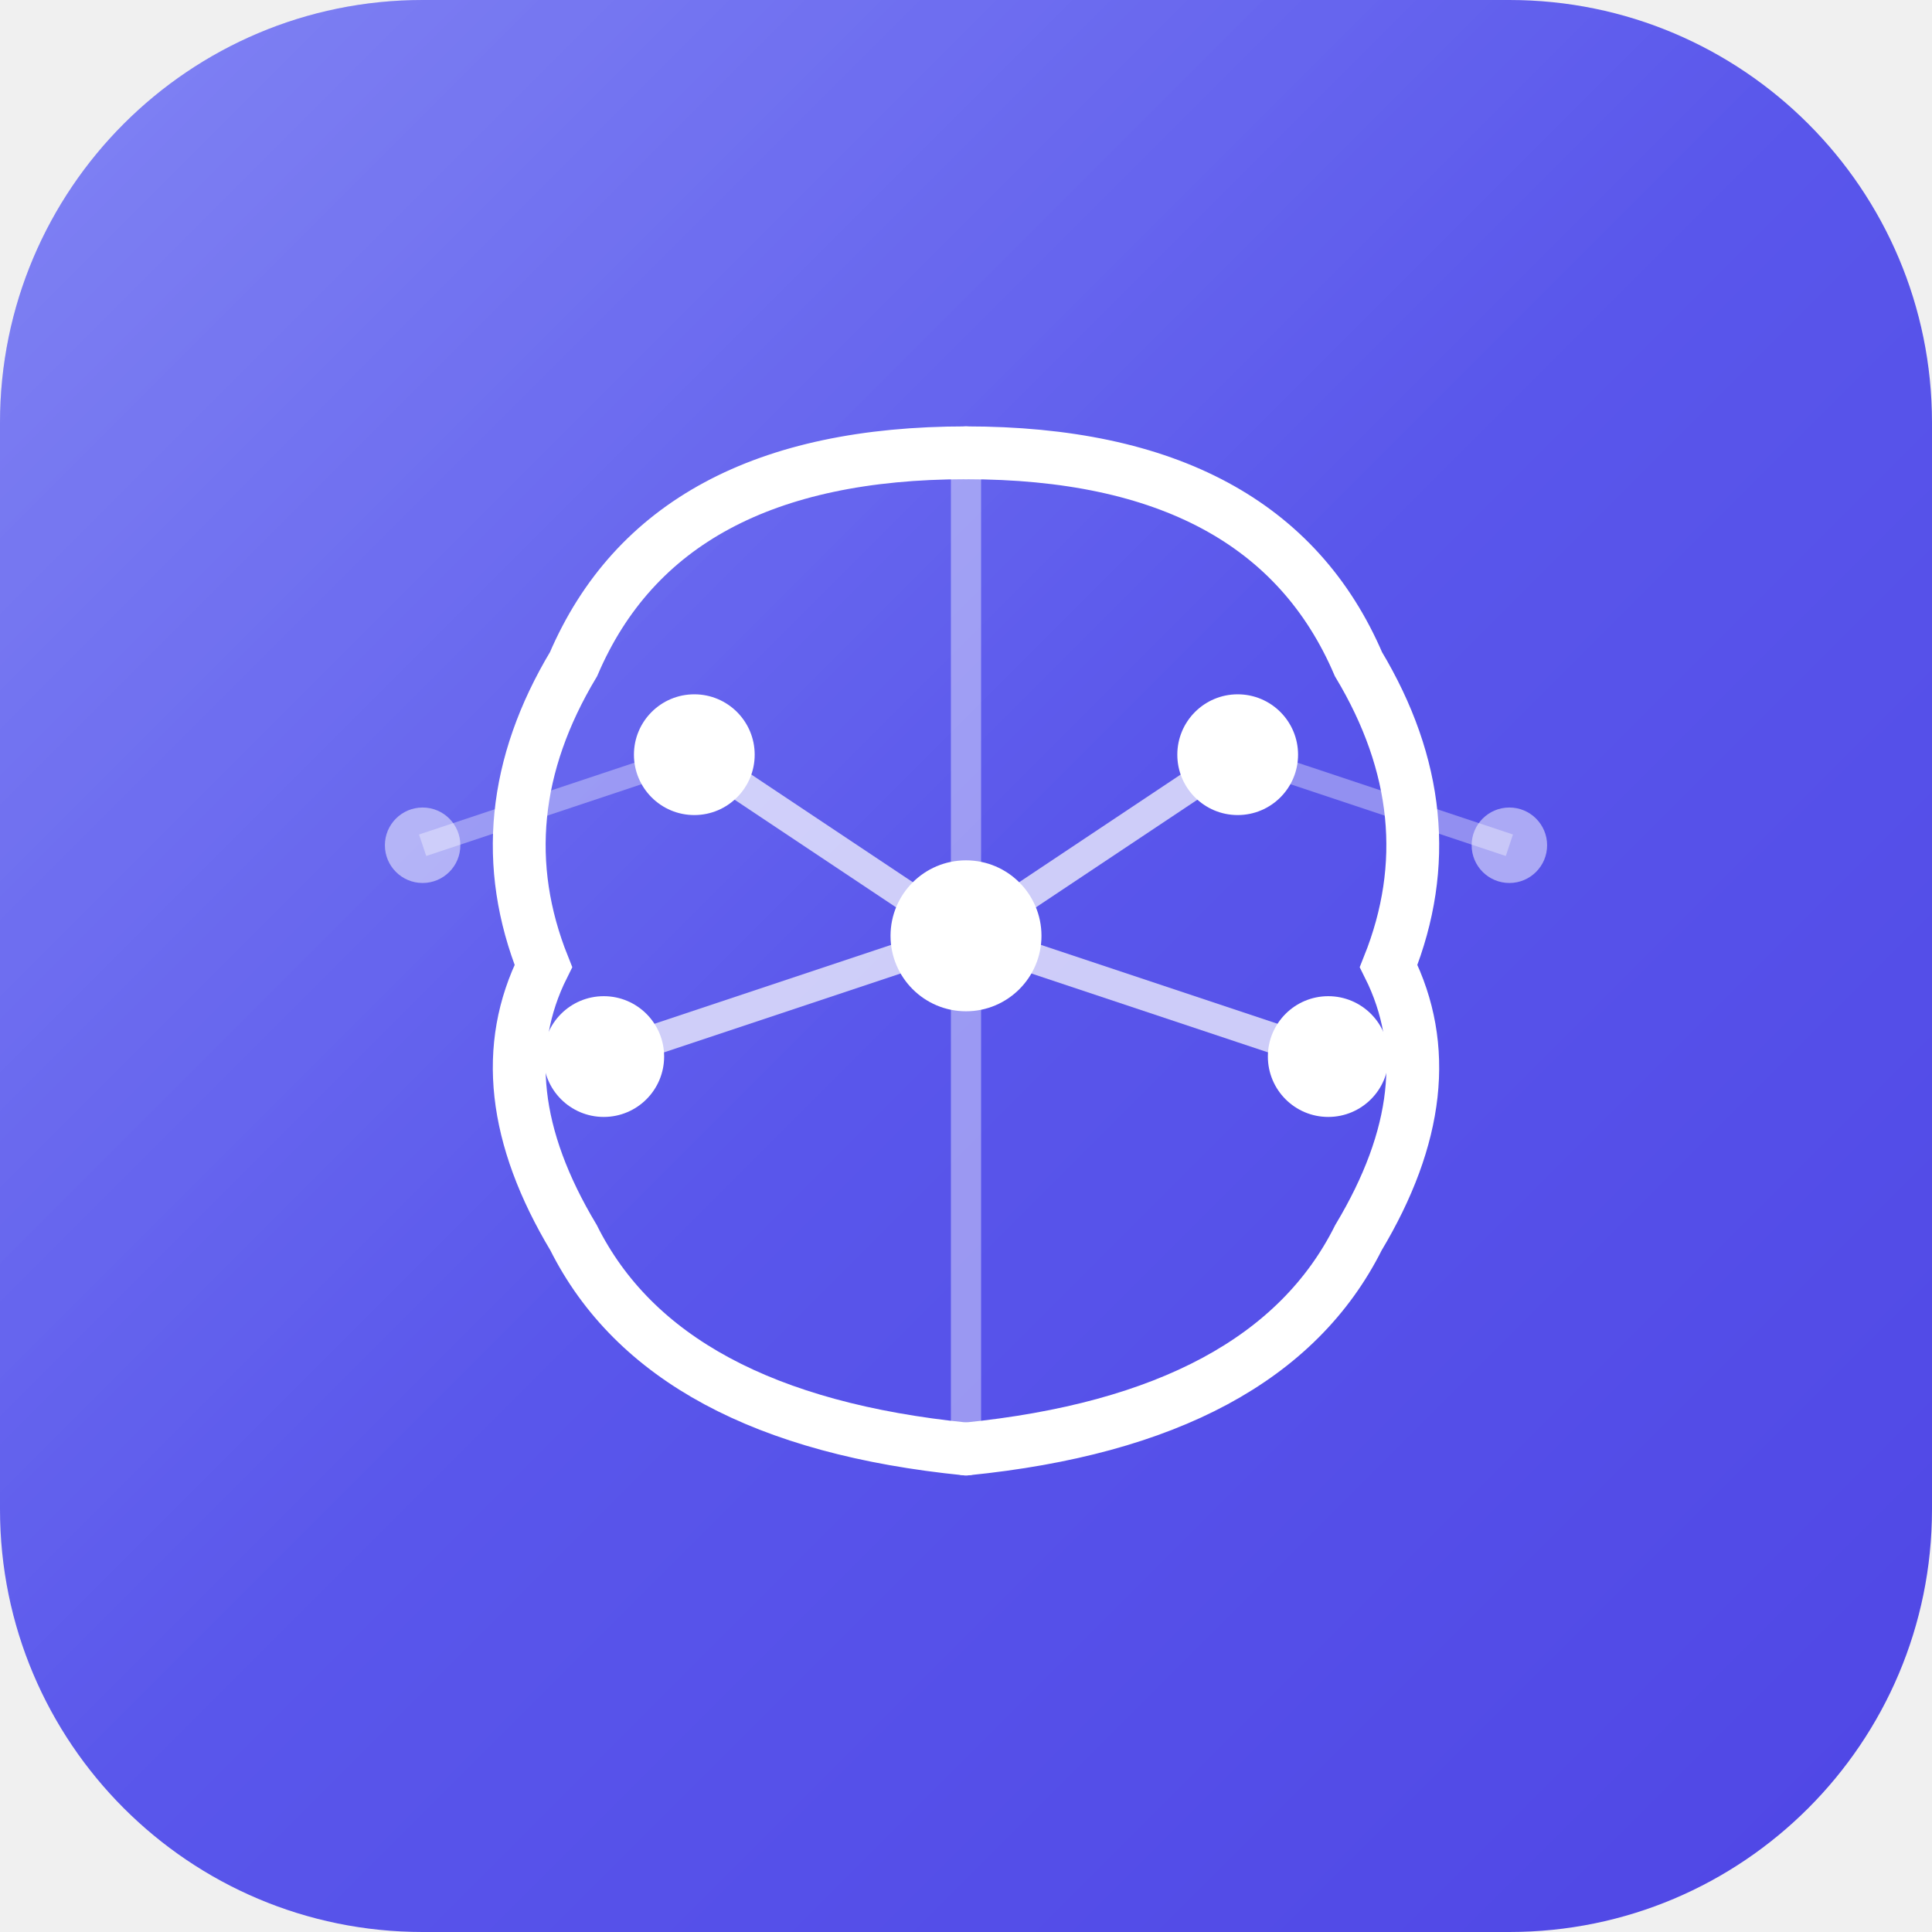
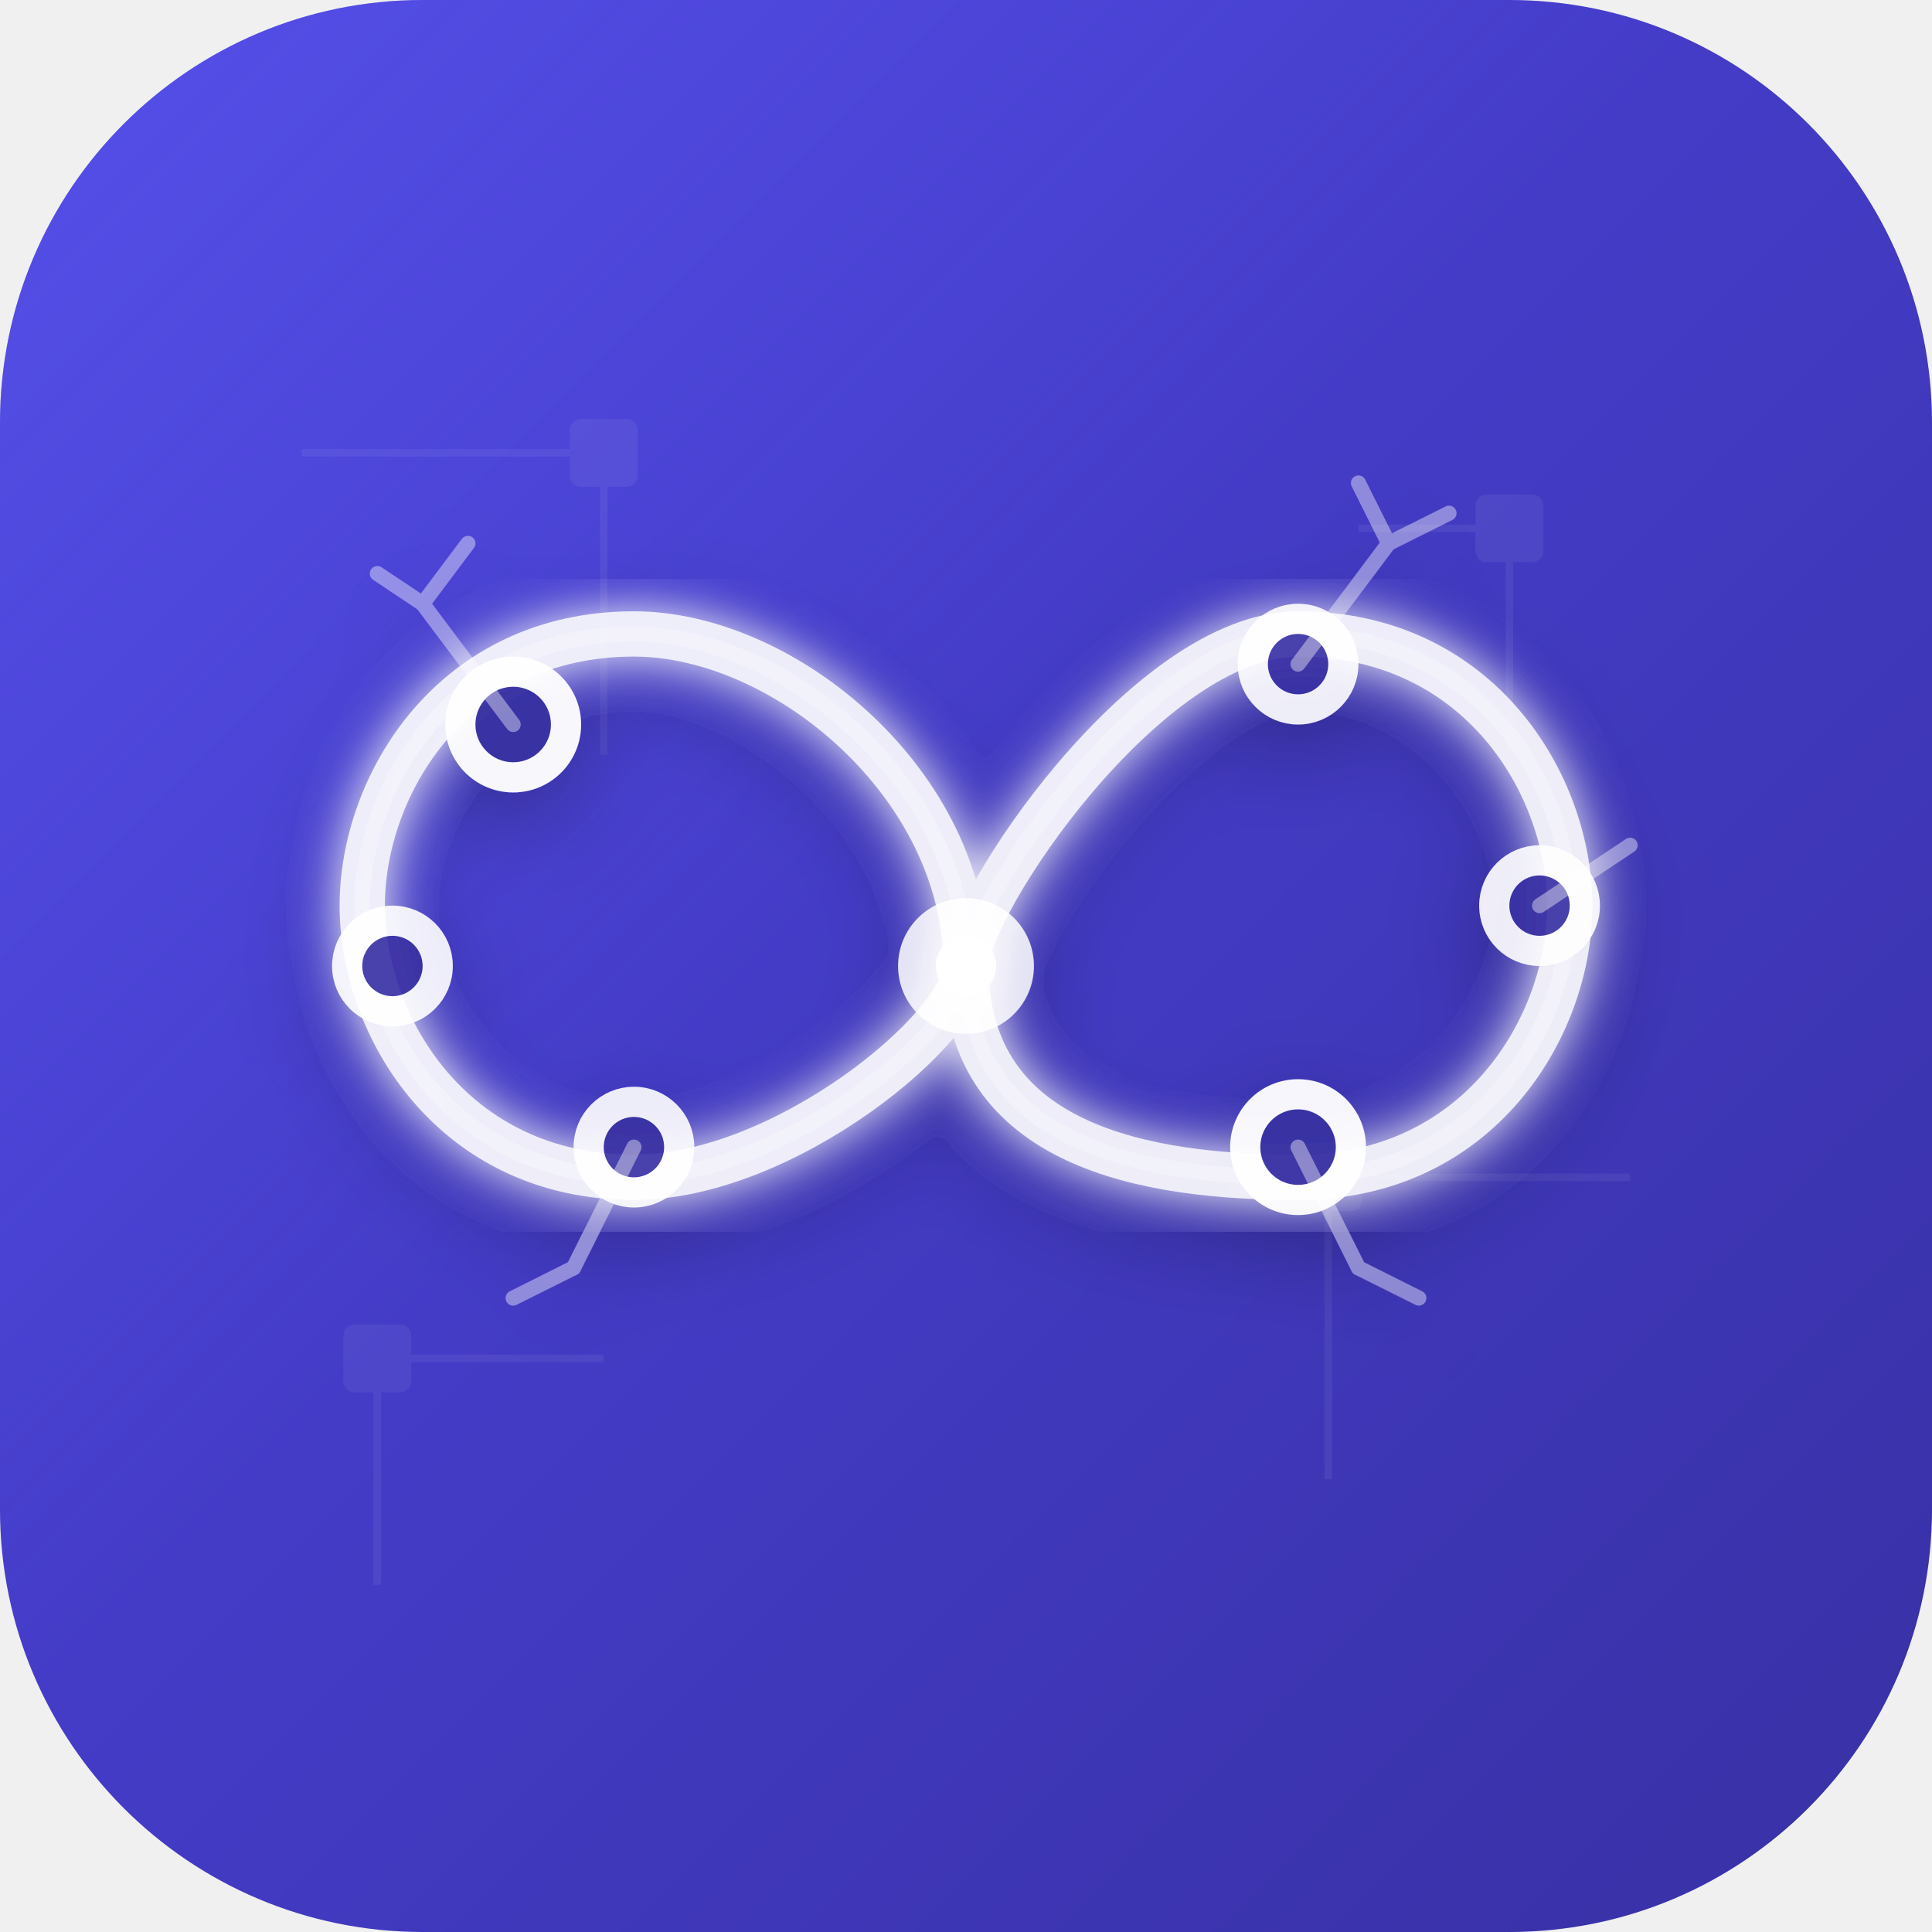
<svg xmlns="http://www.w3.org/2000/svg" viewBox="0 0 128 128" width="128" height="128">
  <defs>
    <linearGradient id="bg" x1="0%" y1="0%" x2="100%" y2="100%">
-       <stop offset="0%" stop-color="#6366f1" />
-       <stop offset="100%" stop-color="#4f46e5" />
+       <stop offset="0%" stop-color="#4f46e5" />
+       <stop offset="100%" stop-color="#3730a3" />
    </linearGradient>
-     <linearGradient id="shine" x1="0%" y1="0%" x2="100%" y2="100%">
-       <stop offset="0%" stop-color="rgba(255,255,255,0.2)" />
-       <stop offset="50%" stop-color="rgba(255,255,255,0)" />
+     <linearGradient id="bgSheen" x1="0%" y1="0%" x2="45%" y2="45%">
+       <stop offset="0%" stop-color="#6366f1" stop-opacity="0.3" />
+       <stop offset="100%" stop-color="#6366f1" stop-opacity="0" />
    </linearGradient>
+     <radialGradient id="brainGlow" cx="50%" cy="50%" r="15%">
+       <stop offset="0%" stop-color="#ffffff" stop-opacity="0.5" />
+       <stop offset="100%" stop-color="#ffffff" stop-opacity="0" />
+     </radialGradient>
+     <filter id="shadow">
+       <feDropShadow dx="0" dy="2" stdDeviation="3" flood-opacity="0.3" />
+     </filter>
+     <filter id="pathGlow">
+       <feGaussianBlur stdDeviation="1.5" result="blur" />
+       <feMerge>
+         <feMergeNode in="blur" />
+         <feMergeNode in="SourceGraphic" />
+       </feMerge>
+     </filter>
  </defs>
  <rect width="128" height="128" rx="28" fill="url(#bg)" />
-   <rect width="128" height="128" rx="28" fill="url(#shine)" />
-   <path d="M64 30 Q44 30 38 44 Q32 54 36 64 Q32 72 38 82 Q44 94 64 96" fill="none" stroke="white" stroke-width="3.5" stroke-linecap="round" />
-   <path d="M64 30 Q84 30 90 44 Q96 54 92 64 Q96 72 90 82 Q84 94 64 96" fill="none" stroke="white" stroke-width="3.5" stroke-linecap="round" />
-   <line x1="64" y1="30" x2="64" y2="96" stroke="white" stroke-width="2" opacity="0.4" />
-   <circle cx="46" cy="50" r="4" fill="white" />
-   <circle cx="82" cy="50" r="4" fill="white" />
-   <circle cx="40" cy="70" r="4" fill="white" />
-   <circle cx="88" cy="70" r="4" fill="white" />
-   <circle cx="64" cy="62" r="5" fill="white" />
-   <line x1="46" y1="50" x2="64" y2="62" stroke="white" stroke-width="2" opacity="0.7" />
-   <line x1="82" y1="50" x2="64" y2="62" stroke="white" stroke-width="2" opacity="0.7" />
-   <line x1="40" y1="70" x2="64" y2="62" stroke="white" stroke-width="2" opacity="0.7" />
-   <line x1="88" y1="70" x2="64" y2="62" stroke="white" stroke-width="2" opacity="0.7" />
-   <circle cx="28" cy="56" r="2.5" fill="white" opacity="0.5" />
-   <circle cx="100" cy="56" r="2.5" fill="white" opacity="0.5" />
-   <line x1="28" y1="56" x2="46" y2="50" stroke="white" stroke-width="1.5" opacity="0.35" />
-   <line x1="100" y1="56" x2="82" y2="50" stroke="white" stroke-width="1.5" opacity="0.35" />
+   <rect width="128" height="128" rx="28" fill="url(#bgSheen)" />
+   <g stroke="#ffffff" stroke-width="0.5" opacity="0.06">
+     <line x1="20" y1="30" x2="40" y2="30" />
+     <line x1="40" y1="30" x2="40" y2="50" />
+     <line x1="88" y1="78" x2="108" y2="78" />
+     <line x1="88" y1="78" x2="88" y2="98" />
+     <line x1="25" y1="90" x2="25" y2="105" />
+     <line x1="25" y1="90" x2="40" y2="90" />
+     <line x1="100" y1="35" x2="100" y2="50" />
+     <line x1="100" y1="35" x2="90" y2="35" />
+     <rect x="38" y="28" width="4" height="4" fill="#ffffff" rx="0.5" />
+     <rect x="86" y="76" width="4" height="4" fill="#ffffff" rx="0.5" />
+     <rect x="23" y="88" width="4" height="4" fill="#ffffff" rx="0.5" />
+     <rect x="98" y="33" width="4" height="4" fill="#ffffff" rx="0.5" />
+   </g>
+   <g filter="url(#shadow)">
+     <path d="M64,64 C64,52 52,42 42,42 C30,42 24,52 24,60 C24,68 30,78 42,78 C52,78 64,68 64,64 C64,60 76,42 86,42 C98,42 104,52 104,60 C104,68 98,78 86,78 C76,78 64,76 64,64Z" fill="none" stroke="#ffffff" stroke-width="3" stroke-linecap="round" opacity="0.9" filter="url(#pathGlow)" />
+     <path d="M64,64 C64,52 52,42 42,42 C30,42 24,52 24,60 C24,68 30,78 42,78 C52,78 64,68 64,64 C64,60 76,42 86,42 C98,42 104,52 104,60 C104,68 98,78 86,78 C76,78 64,76 64,64Z" fill="none" stroke="#ffffff" stroke-width="1" opacity="0.3" />
+     <circle cx="34" cy="48" r="3.5" fill="#3730a3" stroke="#ffffff" stroke-width="2" opacity="0.95" />
+     <circle cx="26" cy="64" r="3" fill="#3730a3" stroke="#ffffff" stroke-width="2" opacity="0.9" />
+     <circle cx="42" cy="76" r="3" fill="#3730a3" stroke="#ffffff" stroke-width="2" opacity="0.9" />
+     <circle cx="86" cy="44" r="3" fill="#3730a3" stroke="#ffffff" stroke-width="2" opacity="0.9" />
+     <circle cx="102" cy="60" r="3" fill="#3730a3" stroke="#ffffff" stroke-width="2" opacity="0.9" />
+     <circle cx="86" cy="76" r="3.5" fill="#3730a3" stroke="#ffffff" stroke-width="2" opacity="0.95" />
+     <g stroke="#ffffff" stroke-width="1" stroke-linecap="round" opacity="0.4">
+       <line x1="34" y1="48" x2="28" y2="40" />
+       <line x1="28" y1="40" x2="25" y2="38" />
+       <line x1="28" y1="40" x2="31" y2="36" />
+       <line x1="42" y1="76" x2="38" y2="84" />
+       <line x1="38" y1="84" x2="34" y2="86" />
+       <line x1="86" y1="44" x2="92" y2="36" />
+       <line x1="92" y1="36" x2="96" y2="34" />
+       <line x1="92" y1="36" x2="90" y2="32" />
+       <line x1="102" y1="60" x2="108" y2="56" />
+       <line x1="86" y1="76" x2="90" y2="84" />
+       <line x1="90" y1="84" x2="94" y2="86" />
+     </g>
+     <circle cx="64" cy="64" r="12" fill="url(#brainGlow)" />
+     <circle cx="64" cy="64" r="4.5" fill="#ffffff" opacity="0.85" />
+     <circle cx="64" cy="64" r="2" fill="#ffffff" />
+   </g>
</svg>
